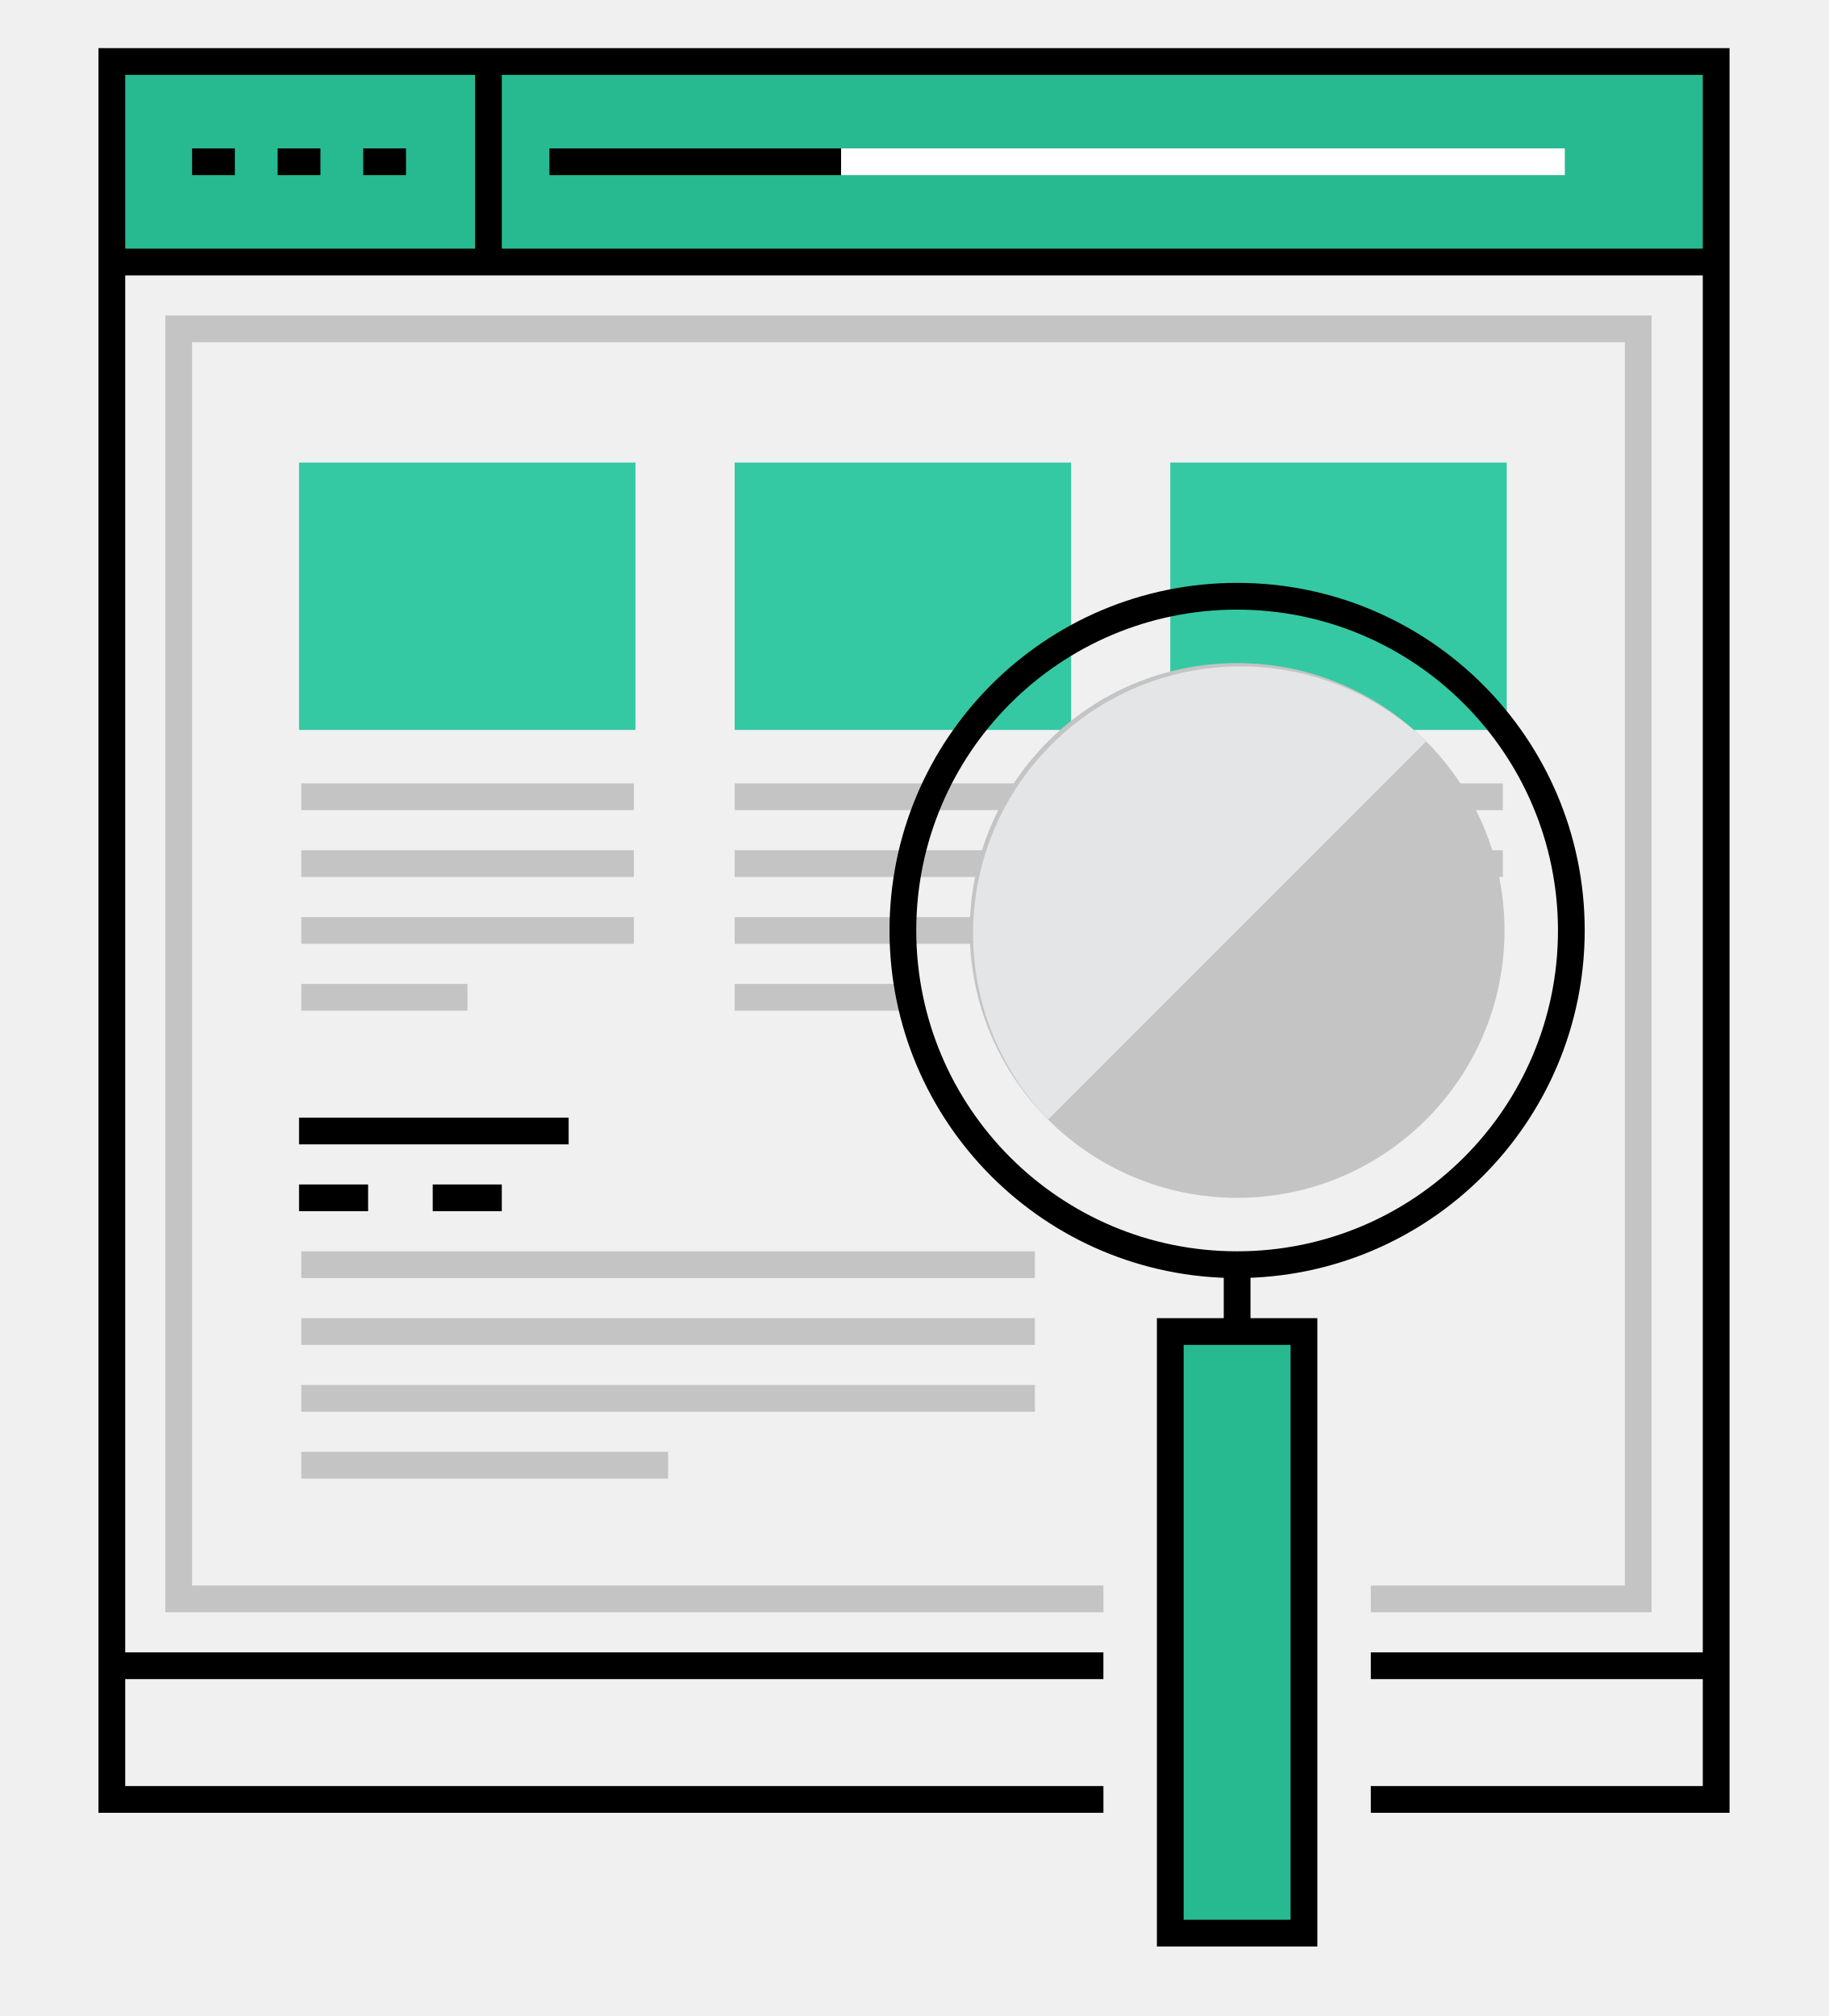
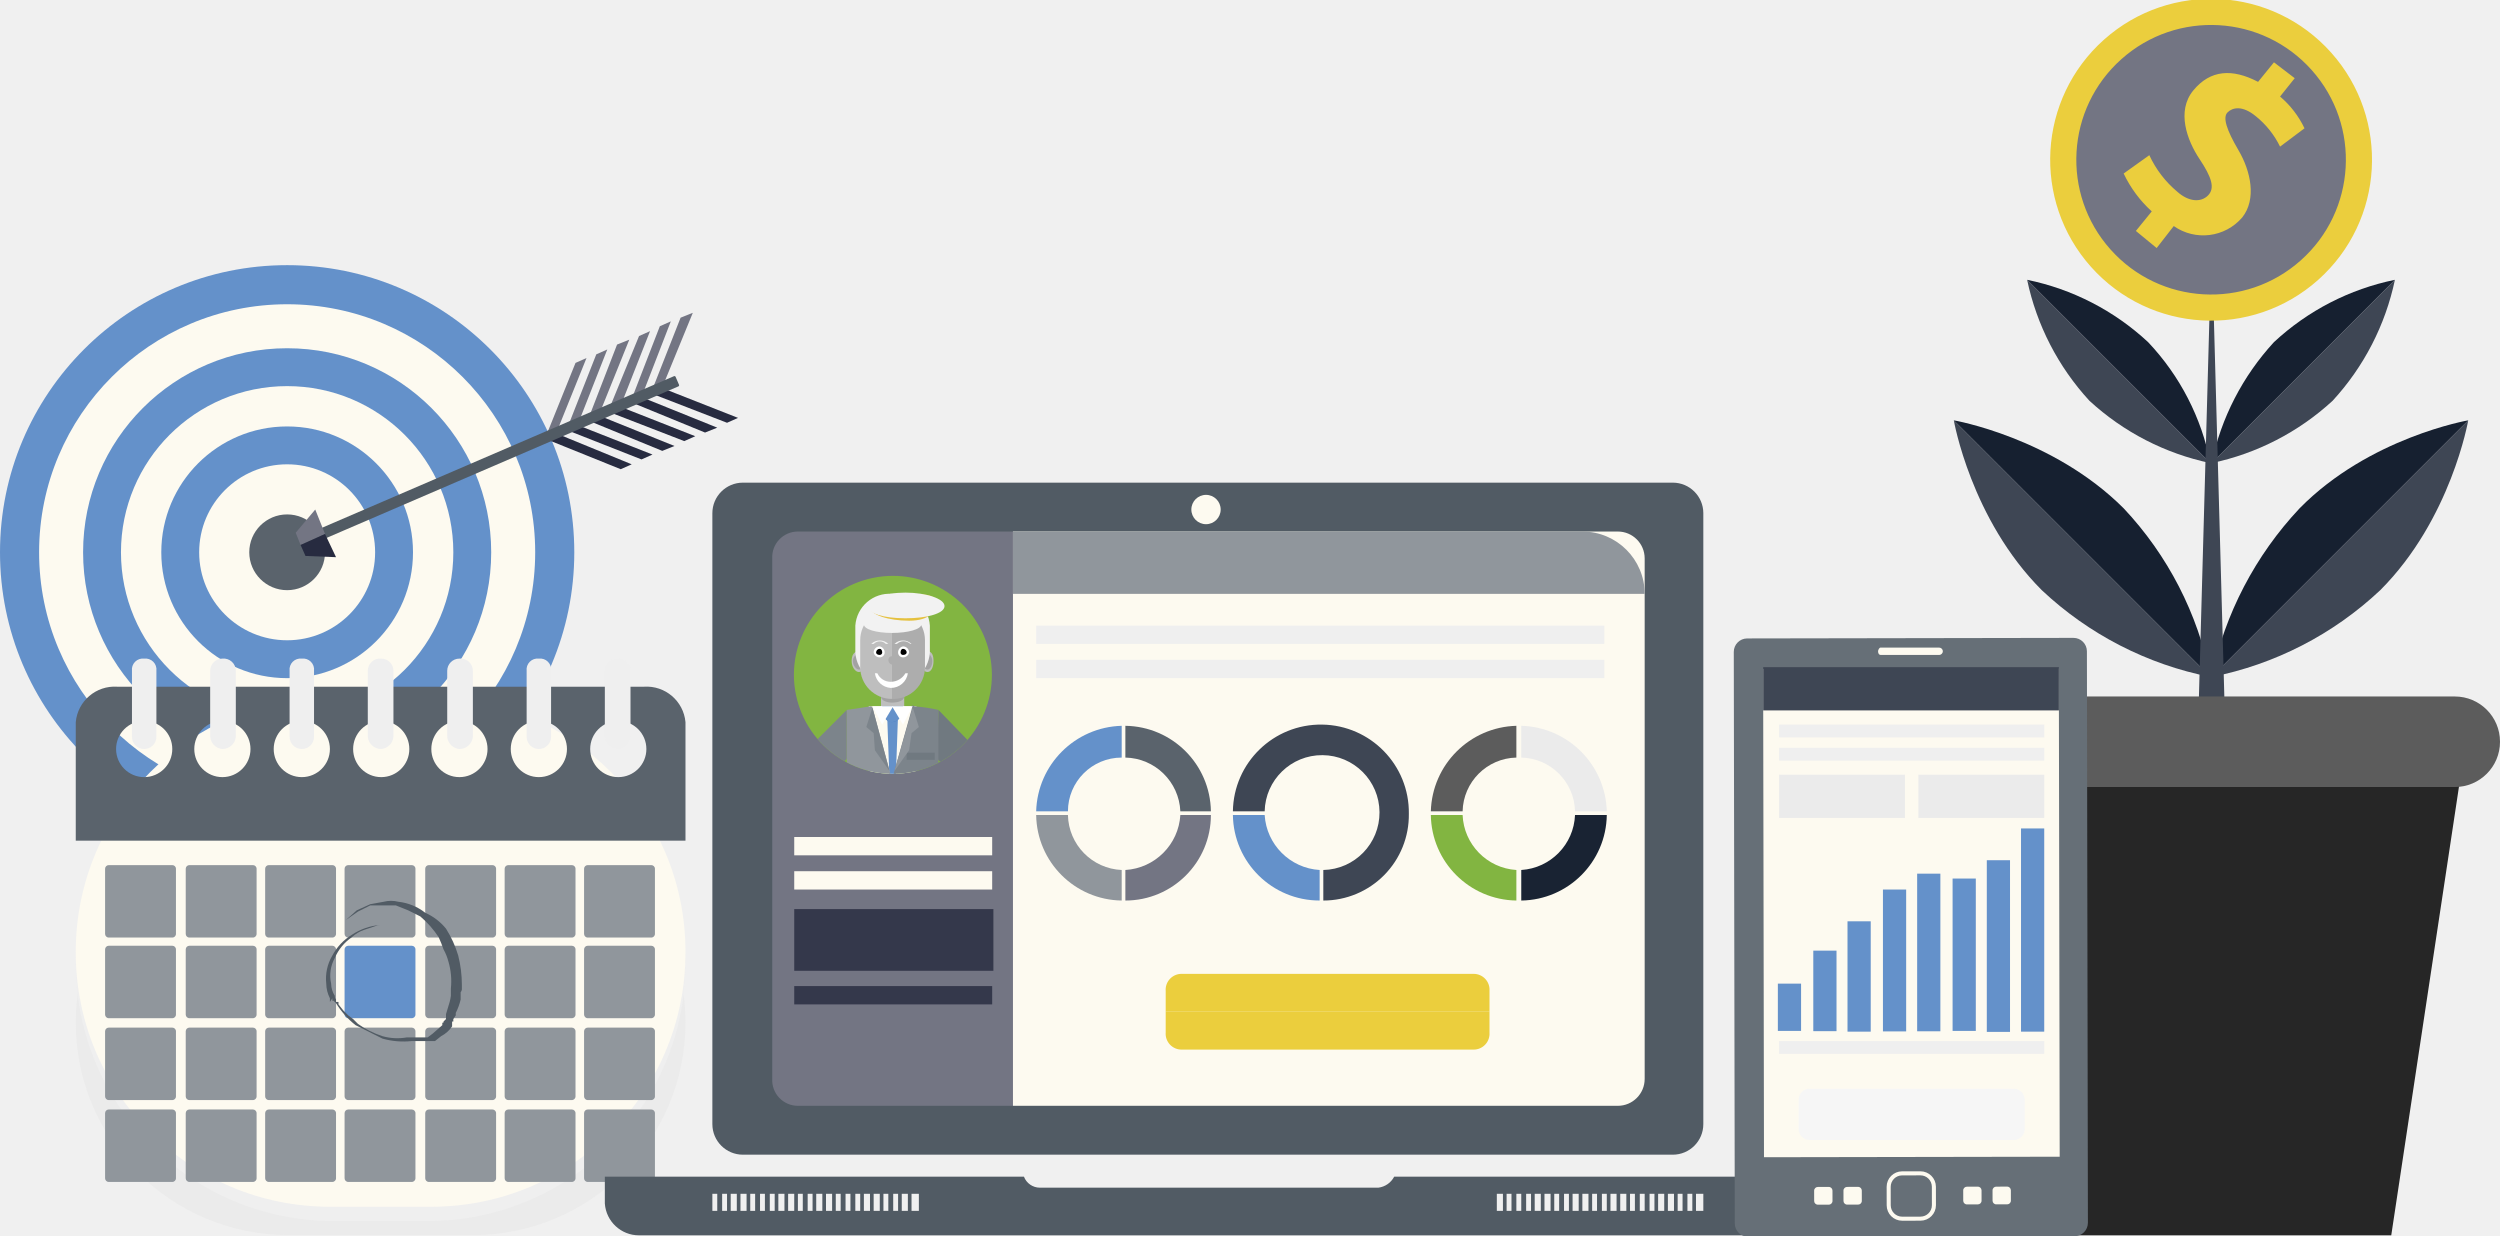
- <svg xmlns="http://www.w3.org/2000/svg" viewBox="0 0 684 754">
+ <svg xmlns="http://www.w3.org/2000/svg" viewBox="0 0 204.6 101.1">
  <defs>
-     <style>.cls-1{fill:#c4c4c4;}.cls-2{fill:#34c9a2;}.cls-3{fill:#27ba90;}.cls-4{fill:#fff;}.cls-5{fill:#e4e5e7;}</style>
+     <clipPath id="clip-path">
+       <circle cx="73.1" cy="55.2" r="8.1" transform="translate(-9.7 16) rotate(-11.7)" style="fill:#82b541" />
+     </clipPath>
  </defs>
-   <g id="art">
-     <g id="usability_testing" data-name="usability testing">
-       <rect class="cls-1" x="274.75" y="293" width="124.37" height="10" />
-       <rect class="cls-1" x="274.75" y="318" width="124.37" height="10" />
-       <rect class="cls-1" x="274.75" y="343" width="124.37" height="10" />
-       <rect class="cls-1" x="274.75" y="368" width="62.19" height="10" />
-       <rect class="cls-1" x="437.67" y="293" width="124.38" height="10" />
-       <rect class="cls-1" x="437.67" y="318" width="124.38" height="10" />
-       <rect class="cls-1" x="437.67" y="343" width="124.38" height="10" />
-       <rect class="cls-1" x="437.67" y="368" width="62.19" height="10" />
-       <rect class="cls-2" x="274.75" y="173" width="125.83" height="100" />
-       <rect class="cls-2" x="437.67" y="173" width="125.83" height="100" />
-       <rect class="cls-3" x="437.67" y="498" width="50" height="225" />
-       <rect class="cls-3" x="41.84" y="23" width="600" height="75" />
-       <rect x="71.84" y="55.5" width="16" height="10" />
-       <rect x="103.84" y="55.5" width="16" height="10" />
-       <rect x="135.84" y="55.5" width="16" height="10" />
-       <rect x="205.47" y="55.5" width="109.09" height="10" />
-       <rect class="cls-4" x="314.56" y="55.5" width="270.67" height="10" />
-       <rect x="41.83" y="93" width="600" height="10" />
-       <rect x="41.83" y="618" width="370.83" height="10" />
-       <rect x="512.67" y="618" width="125" height="10" />
-       <polygon points="646.83 678 512.67 678 512.67 668 636.83 668 636.83 28 46.83 28 46.83 668 412.67 668 412.67 678 36.83 678 36.83 18 646.83 18 646.83 678" />
-       <rect class="cls-1" x="112.67" y="293" width="124.38" height="10" />
-       <rect class="cls-1" x="112.67" y="318" width="124.38" height="10" />
-       <rect class="cls-1" x="112.67" y="343" width="124.38" height="10" />
-       <rect class="cls-1" x="112.67" y="368" width="62.19" height="10" />
-       <rect class="cls-1" x="112.67" y="468" width="274.37" height="10" />
-       <rect class="cls-1" x="112.67" y="493" width="274.37" height="10" />
-       <rect class="cls-1" x="112.67" y="518" width="274.37" height="10" />
-       <rect class="cls-1" x="112.67" y="543" width="137.19" height="10" />
-       <rect x="177.67" y="23" width="10" height="75" />
-       <path d="M462.67,478a130,130,0,1,1,130-130A130.14,130.14,0,0,1,462.67,478Zm0-250a120,120,0,1,0,120,120A120.14,120.14,0,0,0,462.67,228Z" />
-       <circle class="cls-1" cx="462.67" cy="348" r="100" />
-       <path class="cls-5" d="M392,418.71A100,100,0,0,1,533.38,277.29Z" />
-       <rect x="457.67" y="473" width="10" height="25" />
-       <path d="M492.67,728h-60V493h60Zm-50-10h40V503h-40Z" />
-       <polygon class="cls-1" points="617.67 603 512.67 603 512.67 593 607.67 593 607.67 128 71.83 128 71.83 593 412.67 593 412.67 603 61.83 603 61.83 118 617.67 118 617.67 603" />
-       <rect class="cls-2" x="111.84" y="173" width="125.83" height="100" />
-       <rect x="111.84" y="418" width="100.83" height="10" />
-       <rect x="111.84" y="443" width="25.83" height="10" />
-       <rect x="161.84" y="443" width="25.83" height="10" />
+   <g id="Ebene_2" data-name="Ebene 2">
+     <g id="Startseite">
+       <g id="Section_-_Willkommen" data-name="Section - Willkommen">
+         <g id="searchWebsite">
+           <circle cx="23.5" cy="45.2" r="23.5" style="fill:#6491ca" />
+           <circle cx="23.5" cy="45.2" r="20.3" style="fill:#fdfaf0" />
+           <circle cx="23.5" cy="45.2" r="16.7" style="fill:#6491ca" />
+           <circle cx="23.5" cy="45.2" r="13.6" style="fill:#fdfaf0" />
+           <circle cx="23.5" cy="45.2" r="10.3" style="fill:#6491ca" />
+           <circle cx="23.5" cy="45.2" r="7.2" style="fill:#fdfaf0" />
+           <circle cx="23.5" cy="45.2" r="3.1" style="fill:#5a636c" />
+           <polygon points="44.6 35.9 45.5 35.5 48 29.3 47.1 29.7 44.6 35.9" style="fill:#737583" />
+           <polygon points="46.4 35.1 47.3 34.7 49.7 28.6 48.8 29 46.4 35.1" style="fill:#737583" />
+           <polygon points="48.1 34.4 49 34 51.5 27.8 50.5 28.2 48.1 34.4" style="fill:#737583" />
+           <polygon points="49.8 33.6 50.8 33.2 53.2 27.1 52.3 27.5 49.8 33.6" style="fill:#737583" />
+           <polygon points="51.6 32.9 52.5 32.5 54.9 26.3 54 26.7 51.6 32.9" style="fill:#737583" />
+           <polygon points="53.3 32.1 54.2 31.7 56.7 25.6 55.7 26 53.3 32.1" style="fill:#737583" />
+           <polygon points="44.6 35.9 45.6 35.5 51.7 38 50.8 38.4 44.6 35.9" style="fill:#272b40" />
+           <polygon points="46.4 35.2 47.3 34.8 53.4 37.2 52.5 37.6 46.4 35.2" style="fill:#272b40" />
+           <polygon points="48.1 34.4 49 34 55.2 36.5 54.2 36.9 48.1 34.4" style="fill:#272b40" />
+           <polygon points="49.8 33.7 50.8 33.3 56.9 35.7 56 36.1 49.8 33.7" style="fill:#272b40" />
+           <polygon points="51.6 32.9 52.5 32.5 58.7 35 57.7 35.4 51.6 32.9" style="fill:#272b40" />
+           <polygon points="53.3 32.2 54.3 31.8 60.4 34.2 59.5 34.6 53.3 32.2" style="fill:#272b40" />
+           <rect x="24.7" y="37.1" width="32" height="0.91" rx="0.1" ry="0.1" transform="translate(-11.5 19.1) rotate(-23.3)" style="fill:#515b64" />
+           <polygon points="24.6 44.6 26.6 43.7 25.8 41.7 24.2 43.6 24.6 44.6" style="fill:#737583" />
+           <polygon points="25 45.5 27.5 45.6 26.6 43.7 24.6 44.6 25 45.5" style="fill:#272b40" />
+           <rect x="6.2" y="66.3" width="49.9" height="34.78" rx="17.4" ry="17.4" style="fill:#ebebeb" />
+           <rect x="6.2" y="57.4" width="49.9" height="42.53" rx="21.1" ry="21.1" style="fill:#efefef" />
+           <rect x="6.2" y="57.1" width="49.9" height="41.66" rx="20.8" ry="20.8" style="fill:#fdfaf0" />
+           <rect x="8.6" y="70.8" width="5.8" height="5.93" rx="0.3" ry="0.3" style="fill:#90969c" />
+           <rect x="8.6" y="77.4" width="5.8" height="5.93" rx="0.3" ry="0.3" style="fill:#90969c" />
+           <rect x="8.6" y="84.1" width="5.8" height="5.93" rx="0.3" ry="0.3" style="fill:#90969c" />
+           <rect x="8.6" y="90.8" width="5.8" height="5.93" rx="0.3" ry="0.3" style="fill:#90969c" />
+           <rect x="15.2" y="70.8" width="5.8" height="5.93" rx="0.3" ry="0.3" style="fill:#90969c" />
+           <rect x="15.2" y="77.4" width="5.8" height="5.93" rx="0.3" ry="0.3" style="fill:#90969c" />
+           <rect x="15.2" y="84.1" width="5.8" height="5.93" rx="0.3" ry="0.3" style="fill:#90969c" />
+           <rect x="15.2" y="90.8" width="5.8" height="5.93" rx="0.3" ry="0.3" style="fill:#90969c" />
+           <rect x="21.7" y="70.8" width="5.8" height="5.93" rx="0.3" ry="0.3" style="fill:#90969c" />
+           <rect x="21.7" y="77.4" width="5.8" height="5.93" rx="0.3" ry="0.3" style="fill:#90969c" />
+           <rect x="21.7" y="84.1" width="5.8" height="5.93" rx="0.3" ry="0.3" style="fill:#90969c" />
+           <rect x="21.7" y="90.8" width="5.8" height="5.93" rx="0.3" ry="0.3" style="fill:#90969c" />
+           <rect x="28.2" y="70.8" width="5.8" height="5.93" rx="0.3" ry="0.3" style="fill:#90969c" />
+           <rect x="28.2" y="77.4" width="5.8" height="5.93" rx="0.3" ry="0.3" style="fill:#6491ca" />
+           <rect x="28.2" y="84.1" width="5.8" height="5.93" rx="0.3" ry="0.3" style="fill:#90969c" />
+           <rect x="28.2" y="90.8" width="5.8" height="5.93" rx="0.3" ry="0.3" style="fill:#90969c" />
+           <rect x="34.8" y="70.8" width="5.8" height="5.93" rx="0.3" ry="0.3" style="fill:#90969c" />
+           <rect x="34.8" y="77.4" width="5.8" height="5.93" rx="0.3" ry="0.3" style="fill:#90969c" />
+           <rect x="34.8" y="84.1" width="5.8" height="5.93" rx="0.3" ry="0.3" style="fill:#90969c" />
+           <rect x="34.8" y="90.8" width="5.8" height="5.93" rx="0.3" ry="0.3" style="fill:#90969c" />
+           <path d="M52.7,56.2H9.6a3.2,3.2,0,0,0-3.4,2.9v9.7H56.1V59.1A3.2,3.2,0,0,0,52.7,56.2ZM11.8,63.6a2.3,2.3,0,1,1,2.3-2.3A2.3,2.3,0,0,1,11.8,63.6Zm6.4,0a2.3,2.3,0,1,1,0-4.6,2.3,2.3,0,0,1,0,4.6Zm6.5,0A2.3,2.3,0,1,1,27,61.3,2.3,2.3,0,0,1,24.7,63.6Zm6.5,0a2.3,2.3,0,0,1,0-4.6,2.3,2.3,0,1,1,0,4.6Zm6.4,0a2.3,2.3,0,0,1,0-4.6,2.3,2.3,0,0,1,0,4.6Zm6.5,0a2.3,2.3,0,1,1,2.3-2.3A2.3,2.3,0,0,1,44.1,63.6Zm6.5,0a2.3,2.3,0,1,1,0-4.6,2.3,2.3,0,1,1,0,4.6Z" style="fill:#5a636c" />
+           <rect x="41.3" y="70.8" width="5.8" height="5.93" rx="0.3" ry="0.3" style="fill:#90969c" />
+           <rect x="41.3" y="77.4" width="5.8" height="5.93" rx="0.3" ry="0.3" style="fill:#90969c" />
+           <rect x="41.3" y="84.1" width="5.8" height="5.93" rx="0.3" ry="0.3" style="fill:#90969c" />
+           <rect x="41.3" y="90.8" width="5.8" height="5.93" rx="0.3" ry="0.3" style="fill:#90969c" />
+           <rect x="47.8" y="70.8" width="5.8" height="5.93" rx="0.3" ry="0.3" style="fill:#90969c" />
+           <rect x="47.8" y="77.4" width="5.8" height="5.93" rx="0.3" ry="0.3" style="fill:#90969c" />
+           <rect x="47.8" y="84.1" width="5.8" height="5.93" rx="0.3" ry="0.3" style="fill:#90969c" />
+           <rect x="47.8" y="90.8" width="5.8" height="5.93" rx="0.3" ry="0.3" style="fill:#90969c" />
+           <path d="M11.8,53.9h0a.9.9,0,0,0-1,1v5.4a1,1,0,0,0,1,1h0a1,1,0,0,0,1-1V54.9A.9.9,0,0,0,11.8,53.9Z" style="fill:#efefef" />
+           <path d="M18.2,53.9h0a1,1,0,0,0-1,1v5.4a1.1,1.1,0,0,0,1,1h0a1.1,1.1,0,0,0,1.1-1V54.9A1,1,0,0,0,18.2,53.9Z" style="fill:#efefef" />
+           <path d="M24.7,53.9h0a.9.9,0,0,0-1,1v5.4a1,1,0,0,0,1,1h0a1,1,0,0,0,1-1V54.9A.9.9,0,0,0,24.7,53.9Z" style="fill:#efefef" />
+           <path d="M31.2,53.9h0a1,1,0,0,0-1.1,1v5.4a1.1,1.1,0,0,0,1.1,1h0a1.1,1.1,0,0,0,1-1V54.9A1,1,0,0,0,31.2,53.9Z" style="fill:#efefef" />
+           <path d="M37.6,53.9h0a1,1,0,0,0-1,1v5.4a1.1,1.1,0,0,0,1,1h0a1.1,1.1,0,0,0,1.1-1V54.9A1,1,0,0,0,37.6,53.9Z" style="fill:#efefef" />
+           <path d="M44.1,53.9h0a.9.9,0,0,0-1,1v5.4a1,1,0,0,0,1,1h0a1,1,0,0,0,1-1V54.9A.9.9,0,0,0,44.1,53.9Z" style="fill:#efefef" />
+           <path d="M50.6,53.9h0a1,1,0,0,0-1.1,1v5.4a1.1,1.1,0,0,0,1.1,1h0a1.1,1.1,0,0,0,1-1V54.9A1,1,0,0,0,50.6,53.9Z" style="fill:#efefef" />
+           <path d="M31,75.7l-1.2.4a2.7,2.7,0,0,0-1,.6,3.9,3.9,0,0,0-1.4,1.7,3,3,0,0,0-.3,2.1,1.9,1.9,0,0,0,.3,1,.4.4,0,0,0,.1.3V82h.2v.2l.4.5.2.2.2.2.4.3.2.2.2.2a7.5,7.5,0,0,0,2,1,4.5,4.5,0,0,0,2,.1H35l.4-.3.8-.7v-.2c.1,0,.1,0,.1-.1l.2-.2v-.2h0v-.2l.3-1a4.3,4.3,0,0,0,.1-.5v-.6a5.7,5.7,0,0,0-.2-2.2,4.2,4.2,0,0,0-.4-1,10.4,10.4,0,0,0-.4-1,8,8,0,0,0-1.5-1.7l-1-.5-1-.4H30.3l-1,.5-1,.7h0l.9-.8,1.1-.5,1.1-.2a2.4,2.4,0,0,1,1.2,0,4.3,4.3,0,0,1,2.2.9A4.6,4.6,0,0,1,36.5,76a8.8,8.8,0,0,1,1,2.2,9.9,9.9,0,0,1,.3,2.4v.3a.4.4,0,0,1-.1.3v.6a4.9,4.9,0,0,1-.4,1.1v.2h0l-.2.3v.2h-.1V84a2.4,2.4,0,0,1-.9.8l-.5.4H33.7a6.3,6.3,0,0,1-2.4-.2l-2.2-1.1a6.9,6.9,0,0,1-1.6-1.8l-.2-.2h-.1v-.2L27,82v-.3a2.7,2.7,0,0,1-.3-1.2,3.7,3.7,0,0,1,.5-2.3,4.4,4.4,0,0,1,1.6-1.7,4.9,4.9,0,0,1,2.3-.8Z" style="fill:#515b64" />
+           <path d="M194.8,48.3c5.8-5.8,7.2-13.9,7.2-13.9l-21,21A28.1,28.1,0,0,0,194.8,48.3Z" style="fill:#3e4654" />
+           <path d="M181,55.4l21-21s-8.1,1.4-13.8,7.2A28.8,28.8,0,0,0,181,55.4Z" style="fill:#162030" />
+           <path d="M190.9,32.8a21,21,0,0,0,5.1-9.9l-15,15A21,21,0,0,0,190.9,32.8Z" style="fill:#3e4654" />
+           <path d="M181,37.9l15-15a20.6,20.6,0,0,0-9.9,5.1A21,21,0,0,0,181,37.9Z" style="fill:#162030" />
+           <path d="M167.1,48.3c-5.8-5.8-7.2-13.9-7.2-13.9l21,21A28.1,28.1,0,0,1,167.1,48.3Z" style="fill:#3e4654" />
+           <path d="M180.9,55.4l-21-21s8.1,1.4,13.9,7.2A28.1,28.1,0,0,1,180.9,55.4Z" style="fill:#162030" />
+           <path d="M171,32.8a21,21,0,0,1-5.1-9.9l15,15A21,21,0,0,1,171,32.8Z" style="fill:#3e4654" />
+           <path d="M180.9,37.9l-15-15a20.6,20.6,0,0,1,9.9,5.1A20,20,0,0,1,180.9,37.9Z" style="fill:#162030" />
+           <polygon points="180.9 23.1 181.1 23.1 182.5 73.6 179.5 73.6 180.9 23.1" style="fill:#3e4654" />
+           <circle cx="181" cy="13.1" r="12.1" transform="translate(37.1 123.7) rotate(-41.7)" style="fill:#737583;stroke:#ebce3d;stroke-miterlimit:10;stroke-width:2.139px" />
+           <path d="M174.8,18.9l1.3-1.6a9.9,9.9,0,0,1-2.3-3.1l2.1-1.5a8.6,8.6,0,0,0,2.3,3c.9.8,1.9.9,2.5.3s.3-1.5-.7-3-1.9-3.9-.5-5.6,3.2-1.8,5.3-.7l1.3-1.6,1.7,1.3-1.2,1.5a7.8,7.8,0,0,1,2,2.6l-2,1.5a7.3,7.3,0,0,0-2-2.5c-1.1-.9-1.9-.7-2.3-.3s-.1,1.4.9,3.1,1.5,4,.3,5.5a4.2,4.2,0,0,1-5.6.7l-1.4,1.8Z" style="fill:#ebce3d" />
+           <polygon points="195.7 101.1 166.3 101.1 159.8 58.7 202.1 58.7 195.7 101.1" style="fill:#262626" />
+           <rect x="156.3" y="57" width="48.3" height="7.41" rx="3.7" ry="3.7" style="fill:#5c5c5c" />
+           <path d="M136.9,39.5H60.8A2.5,2.5,0,0,0,58.3,42V92a2.5,2.5,0,0,0,2.5,2.5h76.1a2.5,2.5,0,0,0,2.5-2.5V42A2.5,2.5,0,0,0,136.9,39.5ZM98.7,42.8a1.1,1.1,0,1,1,1.1-1.1A1.1,1.1,0,0,1,98.7,42.8Z" style="fill:#515b64" />
+           <path d="M114.1,96.3a1.7,1.7,0,0,1-1.3.9H85.1a1.4,1.4,0,0,1-1.3-.9H49.5v2.2a2.8,2.8,0,0,0,2.8,2.6h93.2a2.8,2.8,0,0,0,2.9-2.6V96.3ZM58.7,99.1h-.4V97.7h.4Zm.8,0h-.4V97.7h.4Zm.8,0h-.5V97.7h.5Zm.8,0h-.5V97.7h.5Zm.7,0h-.4V97.7h.4Zm.8,0h-.4V97.7h.4Zm.8,0H63V97.7h.4Zm.8,0h-.5V97.7h.5Zm.8,0h-.5V97.7H65Zm.7,0h-.4V97.7h.4Zm.8,0h-.4V97.7h.4Zm.8,0h-.5V97.7h.5Zm.8,0h-.5V97.7h.5Zm.7,0h-.4V97.7h.4Zm.8,0h-.4V97.7h.4Zm.8,0H70V97.7h.4Zm.8,0h-.5V97.7h.5Zm.8,0h-.5V97.7H72Zm.7,0h-.4V97.7h.4Zm.8,0h-.4V97.7h.4Zm.8,0h-.5V97.7h.5Zm.9,0h-.6V97.7h.6Zm47.8,0h-.5V97.7h.5Zm.7,0h-.4V97.7h.4Zm.8,0h-.4V97.7h.4Zm.8,0h-.4V97.7h.4Zm.8,0h-.5V97.7h.5Zm.8,0h-.5V97.7h.5Zm.7,0h-.4V97.7h.4Zm.8,0H128V97.7h.4Zm.8,0h-.5V97.7h.5Zm.8,0h-.5V97.7h.5Zm.7,0h-.4V97.7h.4Zm.8,0h-.4V97.7h.4Zm.8,0h-.5V97.7h.5Zm.8,0h-.5V97.7h.5Zm.7,0h-.4V97.7h.4Zm.8,0h-.4V97.7h.4Zm.8,0H135V97.7h.4Zm.8,0h-.5V97.7h.5Zm.8,0h-.5V97.7h.5Zm.7,0h-.4V97.7h.4Zm.8,0h-.4V97.7h.4Zm.9,0h-.6V97.7h.6Z" style="fill:#515b64" />
+           <circle cx="98.7" cy="41.7" r="1.2" style="fill:#fdfaf0" />
+           <path d="M65.3,43.5a2.1,2.1,0,0,0-2.1,2.2V88.3a2.1,2.1,0,0,0,2.1,2.2H82.9v-47Z" style="fill:#737583" />
+           <path d="M132.4,43.5H82.9v47h49.5a2.2,2.2,0,0,0,2.2-2.2V45.7A2.2,2.2,0,0,0,132.4,43.5Z" style="fill:#fdfaf0" />
+           <rect x="65" y="74.4" width="16.3" height="5.05" style="fill:#34384b" />
+           <rect x="65" y="68.5" width="16.2" height="1.5" style="fill:#fdfaf0" />
+           <rect x="65" y="71.3" width="16.2" height="1.5" style="fill:#fdfaf0" />
+           <rect x="65" y="80.7" width="16.2" height="1.5" style="fill:#34384b" />
+           <circle cx="73.1" cy="55.2" r="8.1" transform="translate(-9.7 16) rotate(-11.7)" style="fill:#82b541" />
+           <g style="clip-path:url(#clip-path)">
+             <polygon points="69.3 58.1 66.2 61.2 68.3 63.2 69.3 62.1 69.3 58.1" style="fill:#7c848b" />
+             <path d="M74,58.2a.9.9,0,0,1-1,.8h0a.9.9,0,0,1-.9-.8V56.1a.9.9,0,0,1,.9-.8h0a.9.9,0,0,1,1,.8Z" style="fill:#bebebe" />
+             <path d="M74,57c0,.3-.4.5-1,.5h0c-.5,0-.9-.2-.9-.5V55.8c0-.3.4-.5.9-.5h0c.6,0,1,.2,1,.5Z" style="fill:#a2a2a2" />
+             <path d="M76.4,54.1c0,.5-.2.9-.5.9s-.6-.4-.6-.9.2-.8.6-.8S76.4,53.7,76.4,54.1Z" style="fill:#bebebe" />
+             <path d="M76.3,54.1c0,.4-.2.7-.4.7s-.5-.3-.5-.7a.6.6,0,0,1,.5-.6C76.1,53.5,76.3,53.8,76.3,54.1Z" style="fill:#a2a2a2" />
+             <path d="M70.8,54.1c0,.5-.2.9-.5.9s-.6-.4-.6-.9.2-.8.6-.8S70.8,53.7,70.8,54.1Z" style="fill:#bebebe" />
+             <path d="M70.7,54.1c0,.4-.2.7-.4.7s-.5-.3-.5-.7a.6.6,0,0,1,.5-.6C70.5,53.5,70.7,53.8,70.7,54.1Z" style="fill:#a2a2a2" />
+             <polygon points="71.1 57.8 71.1 63.6 71.1 69 75 69 75 57.8 75 57.8 71.1 57.8" style="fill:#fdfaf0" />
+             <polygon points="73.3 64 73.5 58.4 72.6 58.4 72.8 64 73.3 64" style="fill:#6491ca" />
+             <path d="M76.1,53.4A2.9,2.9,0,0,1,73,56.1h0a2.9,2.9,0,0,1-3-2.7V51.2a2.8,2.8,0,0,1,3-2.6h0a2.8,2.8,0,0,1,3.1,2.6Z" style="fill:#f2f2f2" />
+             <path d="M71.3,57.8l-2,.3V68.8c0,.1,0,.2.1.2h3.5c.1,0,.1-.1.1-.2v-5h0l-1.6-5.9Z" style="fill:#90969c" />
+             <path d="M75.7,54.6V52.4A2.6,2.6,0,0,0,73,49.8v7.4A2.6,2.6,0,0,0,75.7,54.6Z" style="fill:#adadad" />
+             <path d="M73,49.8a2.6,2.6,0,0,0-2.6,2.6v2.2A2.6,2.6,0,0,0,73,57.2h0V49.8Z" style="fill:#bebebe" />
+             <path d="M72.9,55.8a1.2,1.2,0,0,1-1.1-.7h-.2a1.4,1.4,0,0,0,1.3,1.2,1.4,1.4,0,0,0,1.4-1.2h-.2A1.4,1.4,0,0,1,72.9,55.8Z" style="fill:#fff" />
+             <path d="M72.4,53.4a.4.4,0,0,1-.4.4.5.5,0,0,1-.5-.4.5.5,0,0,1,.5-.5A.5.5,0,0,1,72.4,53.4Z" style="fill:#fff" />
+             <path d="M72.2,53.4a.2.2,0,0,1-.2.2c-.2,0-.3-.1-.3-.2a.3.3,0,0,1,.3-.3C72.1,53.1,72.2,53.2,72.2,53.4Z" />
+             <path d="M74.4,53.4a.5.5,0,0,1-.5.4.4.4,0,0,1-.4-.4.5.5,0,0,1,.4-.5A.5.5,0,0,1,74.4,53.4Z" style="fill:#fff" />
+             <path d="M74.2,53.4c0,.1-.1.2-.3.2a.2.2,0,0,1-.2-.2c0-.2.1-.3.2-.3A.3.3,0,0,1,74.2,53.4Z" />
+             <path d="M72.5,52.7a.7.7,0,0,0-1,0h-.2a1,1,0,0,1,1.4,0Z" style="fill:#f2f2f2" />
+             <path d="M74.5,52.7a.8.8,0,0,0-1.1,0h-.2a1,1,0,0,1,1.4,0Z" style="fill:#f2f2f2" />
+             <path d="M72.7,54a.4.4,0,0,0,.3.4v-.7A.3.3,0,0,0,72.7,54Z" style="fill:#adadad" />
+             <path d="M75.4,51.1c0,.4-1.1.7-2.4.7s-2.3-.3-2.3-.7,1-.8,2.3-.8S75.4,50.6,75.4,51.1Z" style="fill:#f2f2f2" />
+             <path d="M75.4,50.5c0,.4-1.1.8-2.4.8s-2.3-.4-2.3-.8,1-.8,2.3-.8S75.4,50.1,75.4,50.5Z" style="fill:#f2f2f2" />
+             <path d="M76.6,49.4c0,.6-.5,1.4-2.2,1.4s-3.2-.5-3.2-1.1,1.4-1.1,3.2-1.1S76.6,48.8,76.6,49.4Z" style="fill:#e5c13f" />
+             <path d="M77.3,49.6c0,.6-1.4,1-3.2,1s-3.1-.4-3.1-1,1.4-1.1,3.1-1.1S77.3,49,77.3,49.6Z" style="fill:#f2f2f2" />
+             <path d="M72.3,57.9v.2c0,.6.3,1,.7,1s.8-.4.8-1v-.2Z" style="fill:#467cc0" />
+             <path d="M72.2,57.8V58c0,.6.3,1.1.8,1.1a1,1,0,0,0,.9-1.1v-.2Z" style="fill:#6491ca" />
+             <polygon points="73.1 57.8 72.2 59.3 71.4 57.8 73.1 57.8" style="fill:#fff" />
+             <polygon points="76.8 58.1 79.8 61.2 77.8 63.2 76.7 62.1 76.8 58.1" style="fill:#707980" />
+             <path d="M74.8,57.8a13.8,13.8,0,0,1,2,.3V68.8a.3.3,0,0,1-.1.2H73.2a.2.2,0,0,1-.2-.2v-5h0l1.6-5.7v-.2A.1.1,0,0,1,74.8,57.8Z" style="fill:#7c848b" />
+             <polygon points="73 57.8 73.9 59.3 74.7 57.8 73 57.8" style="fill:#fff" />
+             <rect x="74.2" y="61.6" width="2.3" height="0.59" style="fill:#707980" />
+             <polygon points="74.7 57.9 75.2 59.5 74.6 60 74.4 61.4 73.2 63.1 74.7 57.9" style="fill:#90969c" />
+             <polygon points="71.4 57.9 70.9 59.5 71.5 60 71.6 61.4 72.8 63.1 71.4 57.9" style="fill:#7c848b" />
+           </g>
+           <path d="M84.8,66.7h2.6a4.6,4.6,0,0,0,4.4,4.5v2.5A7.1,7.1,0,0,1,84.8,66.7Z" style="fill:#90969c" />
+           <path d="M87.4,66.4H84.8a7.2,7.2,0,0,1,7-7V62A4.4,4.4,0,0,0,87.4,66.4Z" style="fill:#6491ca" />
+           <path d="M92.1,62V59.4a7.1,7.1,0,0,1,7,7H96.6A4.6,4.6,0,0,0,92.1,62Z" style="fill:#5a636c" />
+           <path d="M92.1,73.7V71.2a4.8,4.8,0,0,0,4.5-4.5h2.5A7,7,0,0,1,92.1,73.7Z" style="fill:#737583" />
+           <path d="M117.1,66.7h2.6a4.7,4.7,0,0,0,4.4,4.5v2.5A7.1,7.1,0,0,1,117.1,66.7Z" style="fill:#82b541" />
+           <path d="M119.7,66.4h-2.6a7.2,7.2,0,0,1,7-7V62A4.5,4.5,0,0,0,119.7,66.4Z" style="fill:#5c5c5c" />
+           <path d="M124.5,62V59.4a7.2,7.2,0,0,1,7,7h-2.6A4.5,4.5,0,0,0,124.5,62Z" style="fill:#ebebeb" />
+           <path d="M124.5,73.7V71.2a4.7,4.7,0,0,0,4.4-4.5h2.6A7.1,7.1,0,0,1,124.5,73.7Z" style="fill:#192333" />
+           <path d="M100.9,66.4a7.2,7.2,0,0,1,14.4.2,7,7,0,0,1-7,7.1V71.2a4.7,4.7,0,1,0-4.8-4.8Z" style="fill:#3e4654" />
+           <path d="M108,73.7a7.1,7.1,0,0,1-7.1-7h2.6a4.8,4.8,0,0,0,4.5,4.5Z" style="fill:#6491ca" />
+           <rect x="84.8" y="51.2" width="46.5" height="1.5" style="fill:#efefef" />
+           <rect x="84.8" y="54" width="46.5" height="1.5" style="fill:#efefef" />
+           <path d="M82.9,43.5h46.6a5.1,5.1,0,0,1,5.1,5.1v0a0,0,0,0,1,0,0H82.9a0,0,0,0,1,0,0V43.5A0,0,0,0,1,82.9,43.5Z" style="fill:#90969c" />
+           <path d="M121.9,81.1a1.3,1.3,0,0,0-1.3-1.4H96.7a1.3,1.3,0,0,0-1.3,1.4v1.7h26.5Z" style="fill:#ebce3d" />
+           <path d="M95.4,82.8v1.7a1.3,1.3,0,0,0,1.3,1.4h23.9a1.3,1.3,0,0,0,1.3-1.4V82.8Z" style="fill:#ebce3d" />
+           <rect x="142" y="52.1" width="28.9" height="48.97" rx="1.1" ry="1.1" transform="translate(-0.2 0.4) rotate(-0.1)" style="fill:#666f77" />
+           <rect x="144.4" y="54.6" width="24.2" height="39.96" transform="translate(-0.2 0.4) rotate(-0.1)" style="fill:#fdfaf0" />
+           <path d="M158.7,53a.3.3,0,0,1,.3.3h0a.3.3,0,0,1-.3.3h-4.8c-.1,0-.2-.1-.2-.3h0c0-.1.1-.3.2-.3Z" style="fill:#fdfaf0" />
+           <rect x="154.6" y="95.9" width="3.7" height="3.71" rx="1.1" ry="1.1" transform="translate(-0.2 0.4) rotate(-0.1)" style="fill:none;stroke:#fdfaf0;stroke-width:0.332px" />
+           <rect x="148.5" y="97" width="1.5" height="1.45" rx="0.3" ry="0.3" transform="translate(-0.2 0.4) rotate(-0.1)" style="fill:#fdfaf0" />
+           <rect x="150.9" y="97" width="1.5" height="1.45" rx="0.3" ry="0.3" transform="translate(-0.2 0.4) rotate(-0.1)" style="fill:#fdfaf0" />
+           <rect x="160.7" y="97" width="1.5" height="1.45" rx="0.3" ry="0.3" transform="translate(-0.2 0.4) rotate(-0.1)" style="fill:#fdfaf0" />
+           <rect x="163.1" y="97" width="1.5" height="1.45" rx="0.3" ry="0.3" transform="translate(-0.2 0.4) rotate(-0.1)" style="fill:#fdfaf0" />
+           <rect x="145.6" y="85.2" width="21.7" height="1.05" style="fill:#efefef" />
+           <rect x="144.3" y="54.6" width="24.2" height="3.54" style="fill:#3e4654" />
+           <rect x="145.6" y="63.4" width="10.3" height="3.54" style="fill:#ebebeb" />
+           <rect x="157" y="63.4" width="10.3" height="3.54" style="fill:#ebebeb" />
+           <rect x="145.6" y="59.3" width="21.7" height="1.05" style="fill:#efefef" />
+           <rect x="145.6" y="61.2" width="21.7" height="1.05" style="fill:#efefef" />
+           <path d="M164.8,89.1H148.1a.9.9,0,0,0-.9.9v2.4a.9.9,0,0,0,.9.9h16.7a.9.9,0,0,0,.9-.9V90A.9.9,0,0,0,164.8,89.1Z" style="fill:#f6f6f6" />
+           <rect x="145.5" y="80.5" width="1.9" height="3.87" style="fill:#6491ca" />
+           <rect x="148.4" y="77.8" width="1.9" height="6.59" style="fill:#6491ca" />
+           <rect x="151.2" y="75.4" width="1.9" height="9.03" style="fill:#6491ca" />
+           <rect x="154.1" y="72.8" width="1.9" height="11.61" style="fill:#6491ca" />
+           <rect x="156.9" y="71.5" width="1.9" height="12.9" style="fill:#6491ca" />
+           <rect x="159.8" y="71.9" width="1.9" height="12.47" style="fill:#6491ca" />
+           <rect x="162.6" y="70.4" width="1.9" height="14.05" style="fill:#6491ca" />
+           <rect x="165.4" y="67.8" width="1.9" height="16.63" style="fill:#6491ca" />
+         </g>
+       </g>
    </g>
  </g>
</svg>
